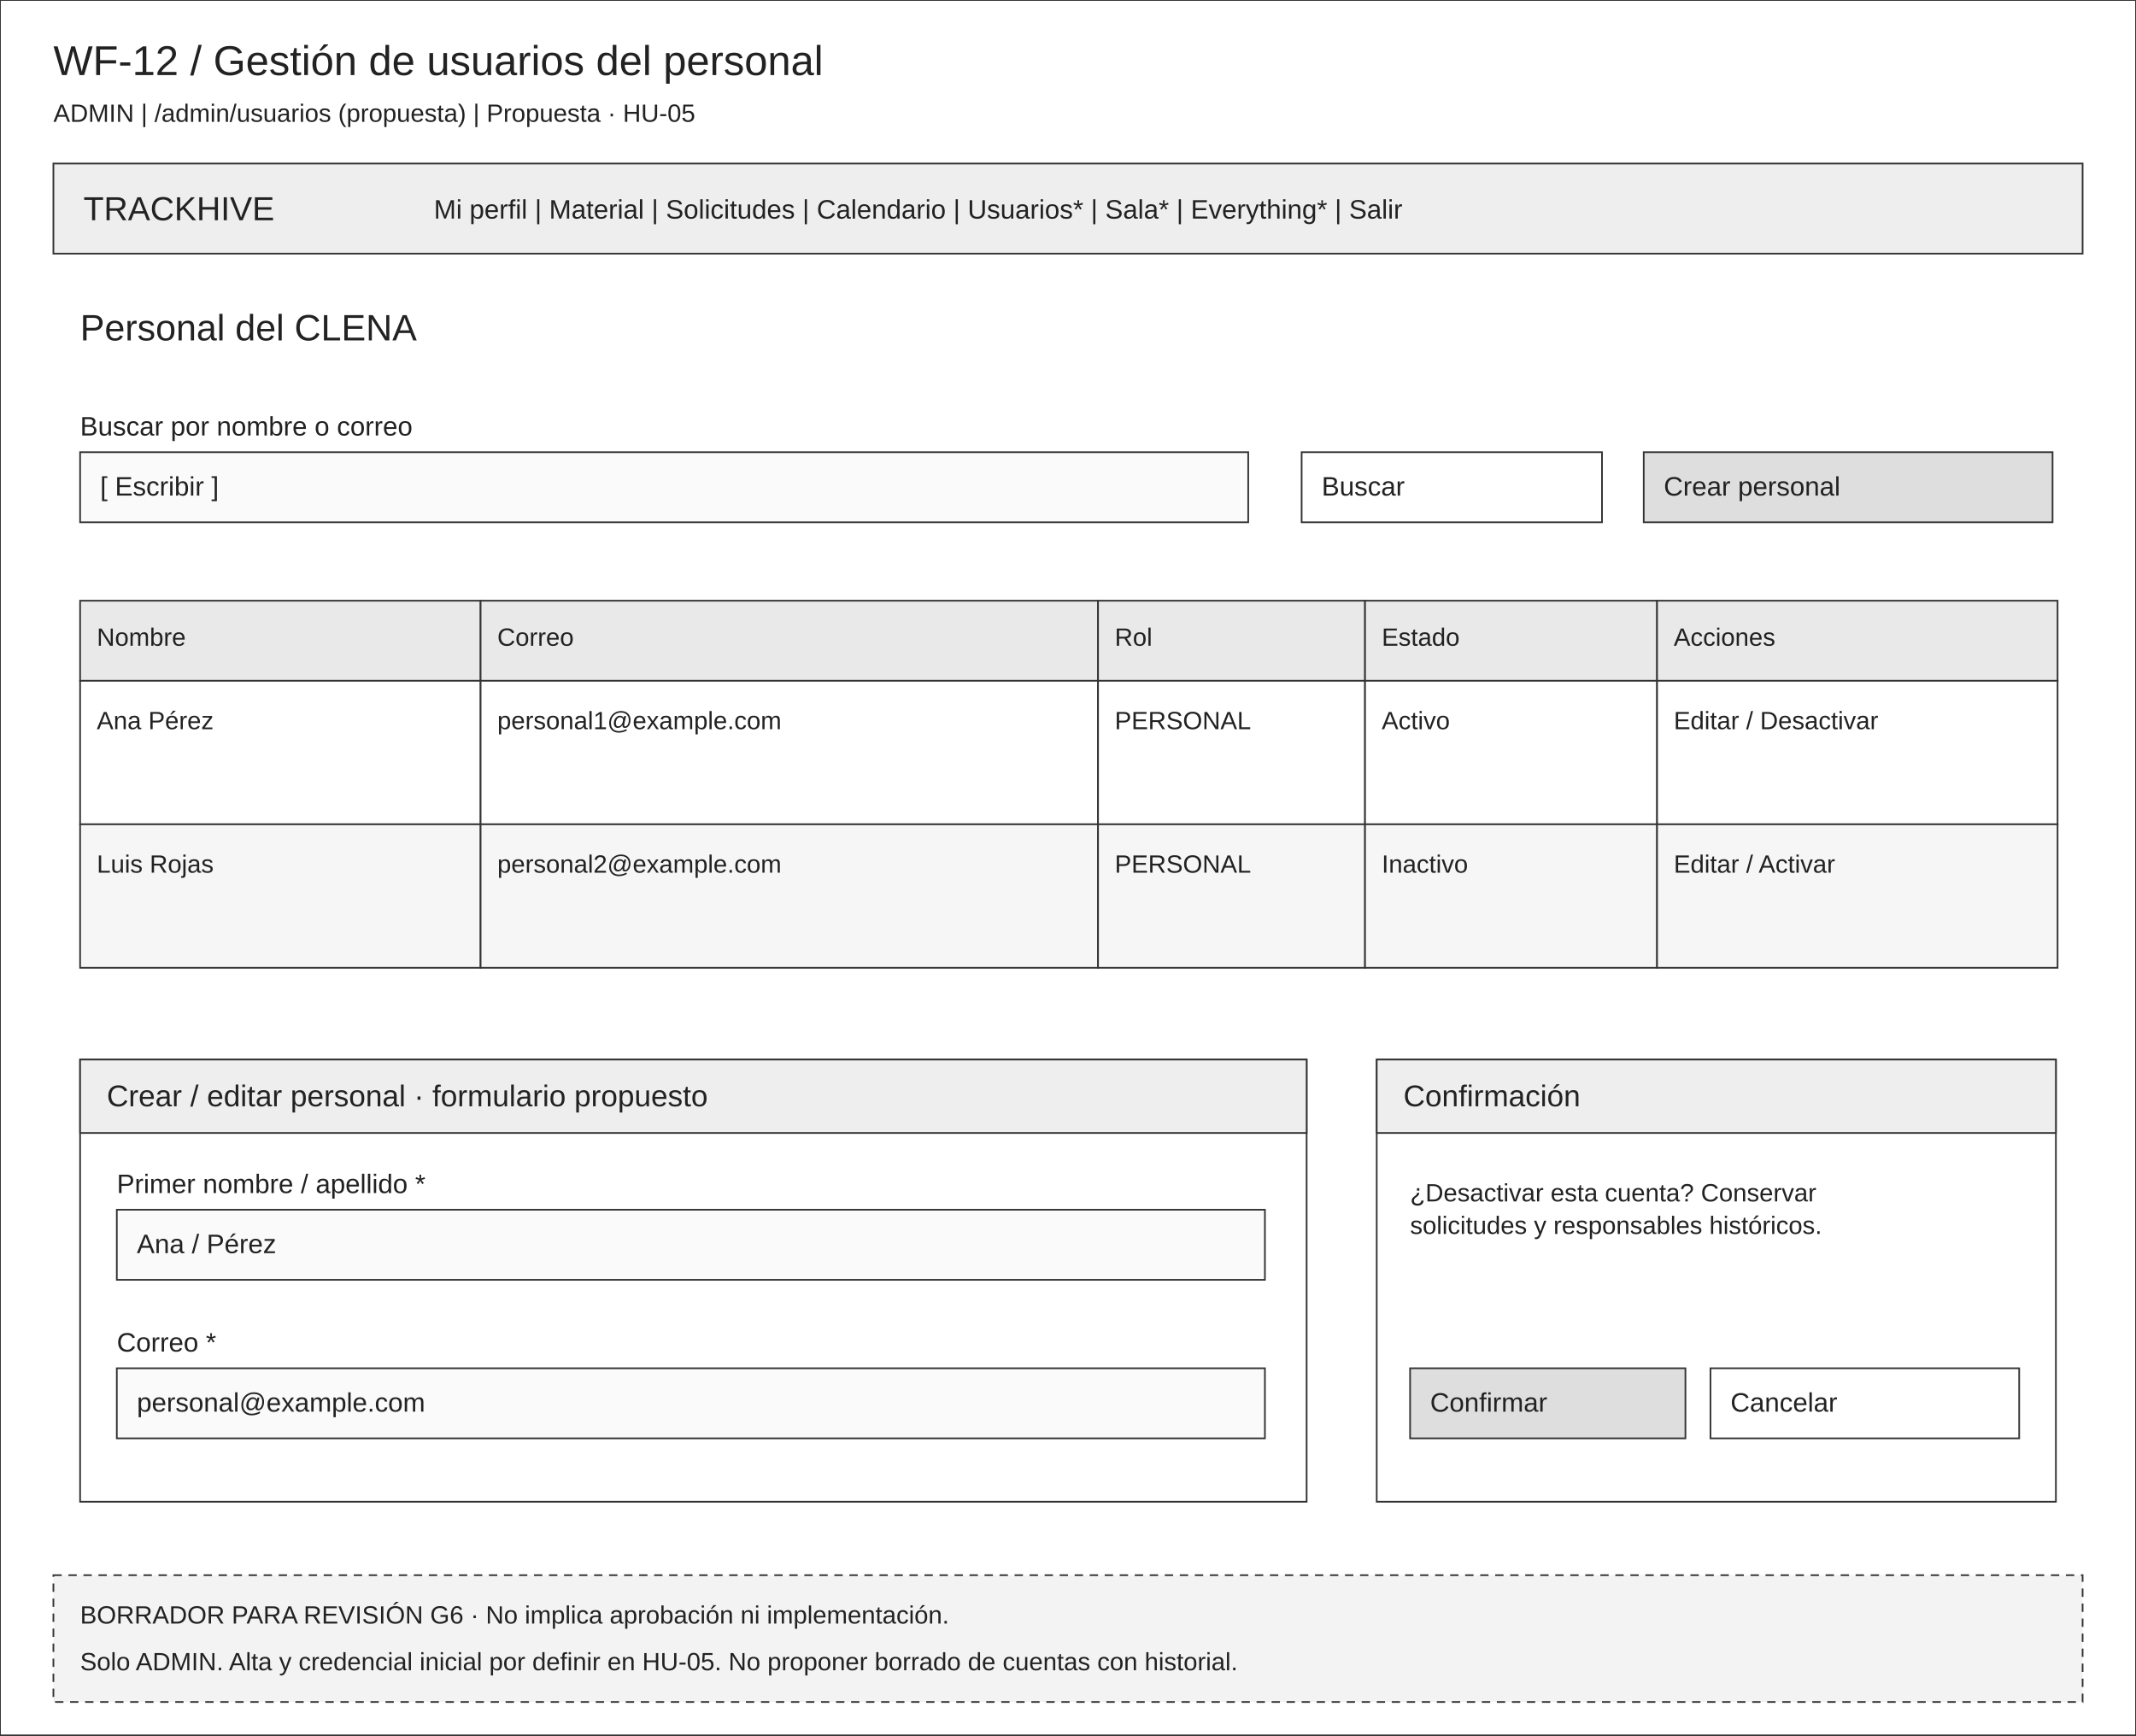
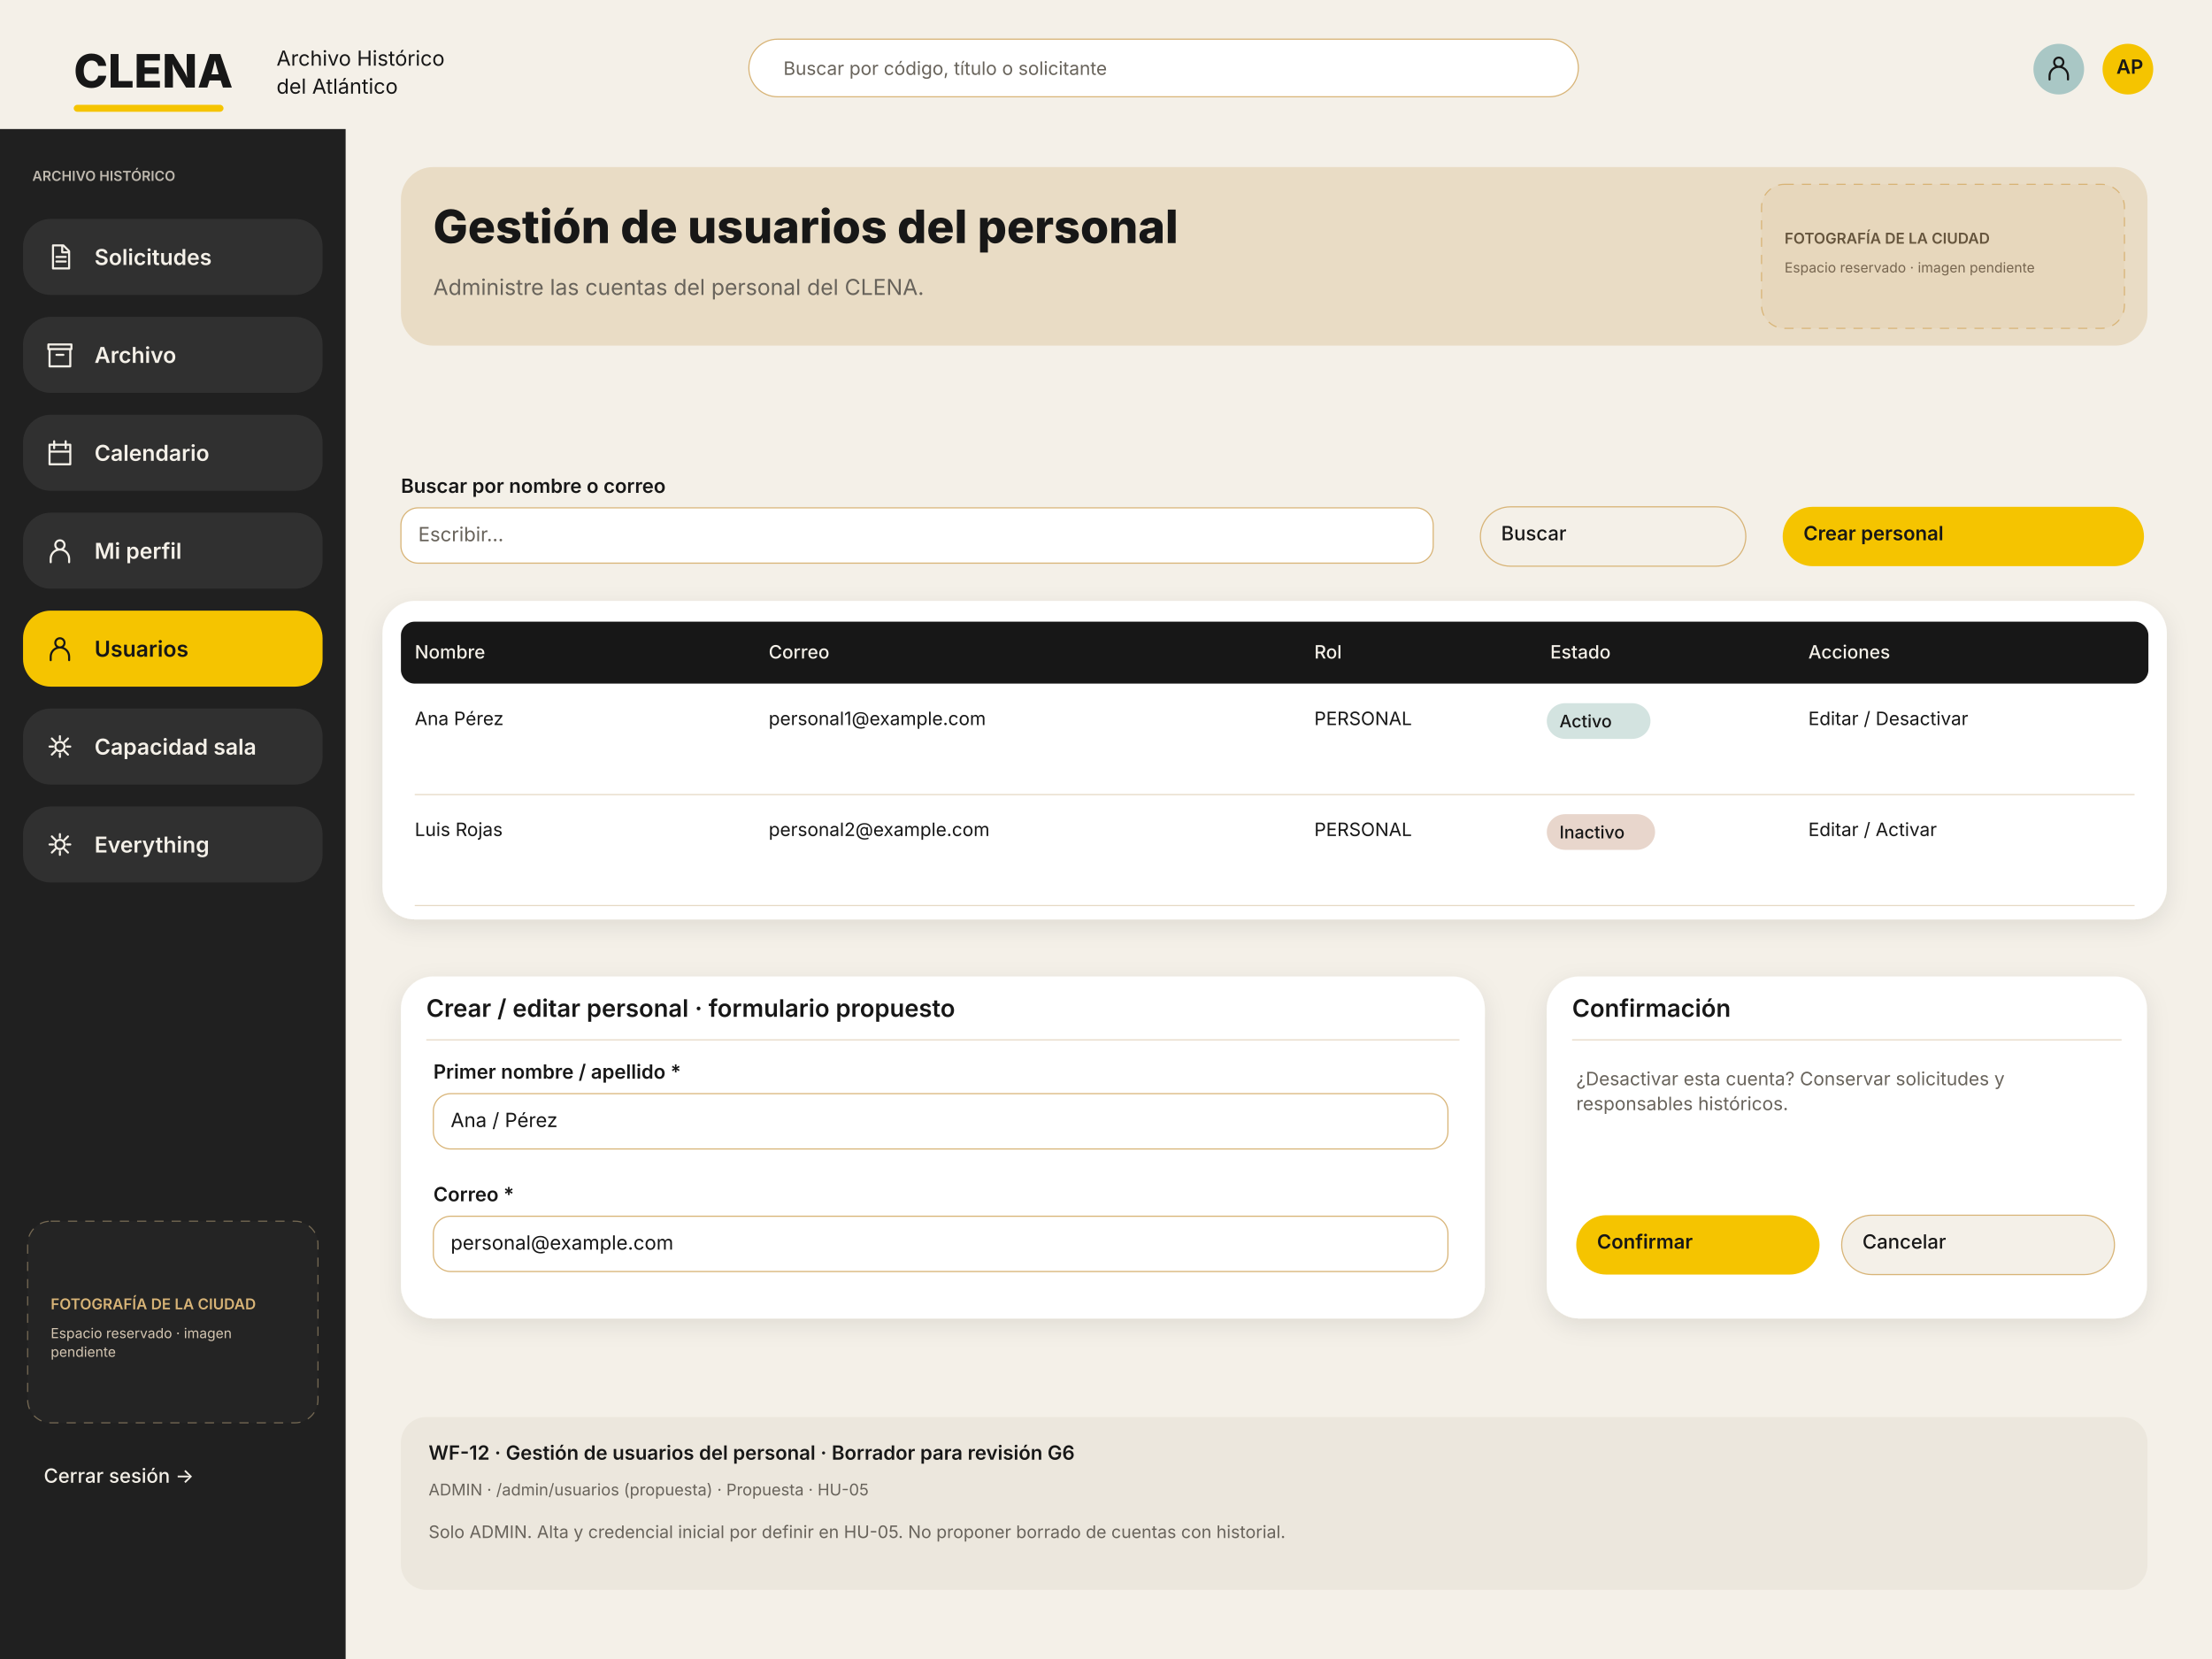
- <svg xmlns="http://www.w3.org/2000/svg" width="1280" height="1040" viewBox="0 0 1280 1040" role="img" aria-labelledby="title desc">
-   <rect x="0" y="0" width="1280" height="1040" fill="#ffffff" stroke="#333" />
-   <text x="32" y="20" font-family="Arial, sans-serif" font-size="25" fill="#222">
-     <tspan x="32" dy="0" y="45">WF-12  /  Gestión de usuarios del personal</tspan>
-   </text>
-   <text x="32" y="58" font-family="Arial, sans-serif" font-size="15" fill="#222">
-     <tspan x="32" dy="0" y="73">ADMIN  |  /admin/usuarios (propuesta)  |  Propuesta · HU-05</tspan>
-   </text>
-   <rect x="32" y="98" width="1216" height="54" fill="#eeeeee" stroke="#333" />
-   <text x="50" y="112" font-family="Arial, sans-serif" font-size="20" fill="#222">
-     <tspan x="50" dy="0" y="132">TRACKHIVE</tspan>
-   </text>
-   <text x="260" y="115" font-family="Arial, sans-serif" font-size="16" fill="#222">
-     <tspan x="260" dy="0" y="131">Mi perfil | Material | Solicitudes | Calendario | Usuarios* | Sala* | Everything* | Salir</tspan>
-   </text>
-   <text x="48" y="182" font-family="Arial, sans-serif" font-size="22" fill="#222">
-     <tspan x="48" dy="0" y="204">Personal del CLENA</tspan>
-   </text>
-   <text x="48" y="245" font-family="Arial, sans-serif" font-size="16" fill="#222">
-     <tspan x="48" dy="0" y="261">Buscar por nombre o correo</tspan>
-   </text>
-   <rect x="48" y="271" width="700" height="42" fill="#fafafa" stroke="#333" />
-   <text x="60" y="281" font-family="Arial, sans-serif" font-size="16" fill="#222">
-     <tspan x="60" dy="0" y="297">[ Escribir ]</tspan>
-   </text>
-   <rect x="780" y="271" width="180" height="42" fill="#ffffff" stroke="#333" />
-   <text x="792" y="281" font-family="Arial, sans-serif" font-size="16" fill="#222">
-     <tspan x="792" dy="0" y="297">Buscar</tspan>
-   </text>
-   <rect x="985" y="271" width="245" height="42" fill="#dedede" stroke="#333" />
-   <text x="997" y="281" font-family="Arial, sans-serif" font-size="16" fill="#222">
-     <tspan x="997" dy="0" y="297">Crear personal</tspan>
-   </text>
-   <rect x="48" y="360" width="240" height="48" fill="#e9e9e9" stroke="#333" />
-   <text x="58" y="372" font-family="Arial, sans-serif" font-size="15" fill="#222">
-     <tspan x="58" dy="0" y="387">Nombre</tspan>
-   </text>
-   <rect x="288" y="360" width="370" height="48" fill="#e9e9e9" stroke="#333" />
-   <text x="298" y="372" font-family="Arial, sans-serif" font-size="15" fill="#222">
-     <tspan x="298" dy="0" y="387">Correo</tspan>
-   </text>
-   <rect x="658" y="360" width="160" height="48" fill="#e9e9e9" stroke="#333" />
-   <text x="668" y="372" font-family="Arial, sans-serif" font-size="15" fill="#222">
-     <tspan x="668" dy="0" y="387">Rol</tspan>
-   </text>
-   <rect x="818" y="360" width="175" height="48" fill="#e9e9e9" stroke="#333" />
-   <text x="828" y="372" font-family="Arial, sans-serif" font-size="15" fill="#222">
-     <tspan x="828" dy="0" y="387">Estado</tspan>
-   </text>
-   <rect x="993" y="360" width="240" height="48" fill="#e9e9e9" stroke="#333" />
-   <text x="1003" y="372" font-family="Arial, sans-serif" font-size="15" fill="#222">
-     <tspan x="1003" dy="0" y="387">Acciones</tspan>
-   </text>
-   <rect x="48" y="408" width="240" height="86" fill="#ffffff" stroke="#333" />
-   <text x="58" y="422" font-family="Arial, sans-serif" font-size="15" fill="#222">
-     <tspan x="58" dy="0" y="437">Ana Pérez</tspan>
-   </text>
-   <rect x="288" y="408" width="370" height="86" fill="#ffffff" stroke="#333" />
-   <text x="298" y="422" font-family="Arial, sans-serif" font-size="15" fill="#222">
-     <tspan x="298" dy="0" y="437">personal1@example.com</tspan>
-   </text>
-   <rect x="658" y="408" width="160" height="86" fill="#ffffff" stroke="#333" />
-   <text x="668" y="422" font-family="Arial, sans-serif" font-size="15" fill="#222">
-     <tspan x="668" dy="0" y="437">PERSONAL</tspan>
-   </text>
-   <rect x="818" y="408" width="175" height="86" fill="#ffffff" stroke="#333" />
-   <text x="828" y="422" font-family="Arial, sans-serif" font-size="15" fill="#222">
-     <tspan x="828" dy="0" y="437">Activo</tspan>
-   </text>
-   <rect x="993" y="408" width="240" height="86" fill="#ffffff" stroke="#333" />
-   <text x="1003" y="422" font-family="Arial, sans-serif" font-size="15" fill="#222">
-     <tspan x="1003" dy="0" y="437">Editar / Desactivar</tspan>
-   </text>
-   <rect x="48" y="494" width="240" height="86" fill="#f6f6f6" stroke="#333" />
-   <text x="58" y="508" font-family="Arial, sans-serif" font-size="15" fill="#222">
-     <tspan x="58" dy="0" y="523">Luis Rojas</tspan>
-   </text>
-   <rect x="288" y="494" width="370" height="86" fill="#f6f6f6" stroke="#333" />
-   <text x="298" y="508" font-family="Arial, sans-serif" font-size="15" fill="#222">
-     <tspan x="298" dy="0" y="523">personal2@example.com</tspan>
-   </text>
-   <rect x="658" y="494" width="160" height="86" fill="#f6f6f6" stroke="#333" />
-   <text x="668" y="508" font-family="Arial, sans-serif" font-size="15" fill="#222">
-     <tspan x="668" dy="0" y="523">PERSONAL</tspan>
-   </text>
-   <rect x="818" y="494" width="175" height="86" fill="#f6f6f6" stroke="#333" />
-   <text x="828" y="508" font-family="Arial, sans-serif" font-size="15" fill="#222">
-     <tspan x="828" dy="0" y="523">Inactivo</tspan>
-   </text>
-   <rect x="993" y="494" width="240" height="86" fill="#f6f6f6" stroke="#333" />
-   <text x="1003" y="508" font-family="Arial, sans-serif" font-size="15" fill="#222">
-     <tspan x="1003" dy="0" y="523">Editar / Activar</tspan>
-   </text>
-   <rect x="48" y="635" width="735" height="265" fill="#ffffff" stroke="#333" />
-   <rect x="48" y="635" width="735" height="44" fill="#eeeeee" stroke="#333" />
-   <text x="64" y="645" font-family="Arial, sans-serif" font-size="18" fill="#222">
-     <tspan x="64" dy="0" y="663">Crear / editar personal · formulario propuesto</tspan>
-   </text>
-   <text x="70" y="699" font-family="Arial, sans-serif" font-size="16" fill="#222">
-     <tspan x="70" dy="0" y="715">Primer nombre / apellido *</tspan>
-   </text>
-   <rect x="70" y="725" width="688" height="42" fill="#fafafa" stroke="#333" />
-   <text x="82" y="735" font-family="Arial, sans-serif" font-size="16" fill="#222">
-     <tspan x="82" dy="0" y="751">Ana / Pérez</tspan>
-   </text>
-   <text x="70" y="794" font-family="Arial, sans-serif" font-size="16" fill="#222">
-     <tspan x="70" dy="0" y="810">Correo *</tspan>
-   </text>
-   <rect x="70" y="820" width="688" height="42" fill="#fafafa" stroke="#333" />
-   <text x="82" y="830" font-family="Arial, sans-serif" font-size="16" fill="#222">
-     <tspan x="82" dy="0" y="846">personal@example.com</tspan>
-   </text>
-   <rect x="825" y="635" width="407" height="265" fill="#ffffff" stroke="#333" />
-   <rect x="825" y="635" width="407" height="44" fill="#eeeeee" stroke="#333" />
-   <text x="841" y="645" font-family="Arial, sans-serif" font-size="18" fill="#222">
-     <tspan x="841" dy="0" y="663">Confirmación</tspan>
-   </text>
-   <text x="845" y="705" font-family="Arial, sans-serif" font-size="15" fill="#222">
-     <tspan x="845" dy="0" y="720">¿Desactivar esta cuenta? Conservar</tspan>
-     <tspan x="845" dy="19.5">solicitudes y responsables históricos.</tspan>
-   </text>
-   <rect x="845" y="820" width="165" height="42" fill="#dedede" stroke="#333" />
-   <text x="857" y="830" font-family="Arial, sans-serif" font-size="16" fill="#222">
-     <tspan x="857" dy="0" y="846">Confirmar</tspan>
-   </text>
-   <rect x="1025" y="820" width="185" height="42" fill="#ffffff" stroke="#333" />
-   <text x="1037" y="830" font-family="Arial, sans-serif" font-size="16" fill="#222">
-     <tspan x="1037" dy="0" y="846">Cancelar</tspan>
-   </text>
-   <rect x="32" y="944" width="1216" height="76" fill="#f3f3f3" stroke="#333" stroke-dasharray="5 4" />
-   <text x="48" y="958" font-family="Arial, sans-serif" font-size="15" fill="#222">
-     <tspan x="48" dy="0" y="973">BORRADOR PARA REVISIÓN G6 · No implica aprobación ni implementación.</tspan>
-   </text>
-   <text x="48" y="986" font-family="Arial, sans-serif" font-size="15" fill="#222">
-     <tspan x="48" dy="0" y="1001">Solo ADMIN. Alta y credencial inicial por definir en HU-05. No proponer borrado de cuentas con historial.</tspan>
+ <svg xmlns="http://www.w3.org/2000/svg" width="1920" height="1440" viewBox="0 0 1920 1440" role="img" aria-labelledby="title desc">
+   <defs>
+     <style>@font-face{font-family:Inter;font-style:normal;font-weight:100 900;src:url('assets/InterVariable.woff2') format('woff2')}text{font-kerning:normal}</style>
+     <filter id="card-shadow" x="-15%" y="-15%" width="140%" height="150%">
+       <feDropShadow dx="0" dy="6" stdDeviation="10" flood-color="#171717" flood-opacity="0.09" />
+     </filter>
+   </defs>
+   <rect x="0" y="0" width="1920" height="1440" rx="0" fill="#F4F0E8" stroke="none" />
+   <text x="64" y="36" fill="#171717" font-family="Inter,Arial,sans-serif" font-size="40" font-weight="800" data-max-width="160">
+     <tspan x="64" y="76">CLENA</tspan>
+   </text>
+   <rect x="64" y="91" width="130" height="6" rx="3" fill="#F5C400" stroke="none" />
+   <text x="240" y="39" fill="#171717" font-family="Inter,Arial,sans-serif" font-size="18" font-weight="400" data-max-width="240">
+     <tspan x="240" y="57">Archivo Histórico</tspan>
+     <tspan x="240" y="81.3">del Atlántico</tspan>
+   </text>
+   <rect x="650" y="34" width="720" height="50" rx="25" fill="#FFFFFF" stroke="#D8B477" />
+   <text x="680" y="49" fill="#68635B" font-family="Inter,Arial,sans-serif" font-size="16" font-weight="400" data-max-width="660">
+     <tspan x="680" y="65">Buscar por código, título o solicitante</tspan>
+   </text>
+   <rect x="1765" y="38" width="44" height="44" rx="22" fill="#A9C7C5" stroke="none" />
+   <g transform="translate(1775 47)" fill="none" stroke="#171717" stroke-width="1.8" stroke-linecap="round" stroke-linejoin="round">
+     <path d="M16 7a4 4 0 1 1-8 0a4 4 0 1 1 8 0 M4 22v-3a8 8 0 0 1 16 0v3" />
+   </g>
+   <rect x="1825" y="38" width="44" height="44" rx="22" fill="#F5C400" stroke="none" />
+   <text x="1837" y="47" fill="#171717" font-family="Inter,Arial,sans-serif" font-size="17" font-weight="600" data-max-width="30">
+     <tspan x="1837" y="64">AP</tspan>
+   </text>
+   <rect x="0" y="112" width="300" height="1328" rx="0" fill="#202020" stroke="none" />
+   <text x="28" y="145" fill="#BEB8AE" font-family="Inter,Arial,sans-serif" font-size="12" font-weight="600" data-max-width="245">
+     <tspan x="28" y="157">ARCHIVO HISTÓRICO</tspan>
+   </text>
+   <rect x="20" y="190" width="260" height="66" rx="24" fill="#303030" stroke="none" />
+   <g transform="translate(40 211)" fill="none" stroke="#F4F0E8" stroke-width="1.8" stroke-linecap="round" stroke-linejoin="round">
+     <path d="M6 2h9l5 5v15H6z M14 2v6h6 M9 12h8 M9 16h8" />
+   </g>
+   <text x="82" y="211" fill="#F4F0E8" font-family="Inter,Arial,sans-serif" font-size="19" font-weight="600" data-max-width="180">
+     <tspan x="82" y="230">Solicitudes</tspan>
+   </text>
+   <rect x="20" y="275" width="260" height="66" rx="24" fill="#303030" stroke="none" />
+   <g transform="translate(40 296)" fill="none" stroke="#F4F0E8" stroke-width="1.8" stroke-linecap="round" stroke-linejoin="round">
+     <path d="M3 7h18v15H3z M2 3h20v4H2z M9 12h6" />
+   </g>
+   <text x="82" y="296" fill="#F4F0E8" font-family="Inter,Arial,sans-serif" font-size="19" font-weight="600" data-max-width="180">
+     <tspan x="82" y="315">Archivo</tspan>
+   </text>
+   <rect x="20" y="360" width="260" height="66" rx="24" fill="#303030" stroke="none" />
+   <g transform="translate(40 381)" fill="none" stroke="#F4F0E8" stroke-width="1.8" stroke-linecap="round" stroke-linejoin="round">
+     <path d="M3 5h18v17H3z M7 2v6 M17 2v6 M3 11h18" />
+   </g>
+   <text x="82" y="381" fill="#F4F0E8" font-family="Inter,Arial,sans-serif" font-size="19" font-weight="600" data-max-width="180">
+     <tspan x="82" y="400">Calendario</tspan>
+   </text>
+   <rect x="20" y="445" width="260" height="66" rx="24" fill="#303030" stroke="none" />
+   <g transform="translate(40 466)" fill="none" stroke="#F4F0E8" stroke-width="1.8" stroke-linecap="round" stroke-linejoin="round">
+     <path d="M16 7a4 4 0 1 1-8 0a4 4 0 1 1 8 0 M4 22v-3a8 8 0 0 1 16 0v3" />
+   </g>
+   <text x="82" y="466" fill="#F4F0E8" font-family="Inter,Arial,sans-serif" font-size="19" font-weight="600" data-max-width="180">
+     <tspan x="82" y="485">Mi perfil</tspan>
+   </text>
+   <rect x="20" y="530" width="260" height="66" rx="24" fill="#F5C400" stroke="none" />
+   <g transform="translate(40 551)" fill="none" stroke="#171717" stroke-width="1.8" stroke-linecap="round" stroke-linejoin="round">
+     <path d="M16 7a4 4 0 1 1-8 0a4 4 0 1 1 8 0 M4 22v-3a8 8 0 0 1 16 0v3" />
+   </g>
+   <text x="82" y="551" fill="#171717" font-family="Inter,Arial,sans-serif" font-size="19" font-weight="600" data-max-width="180">
+     <tspan x="82" y="570">Usuarios</tspan>
+   </text>
+   <rect x="20" y="615" width="260" height="66" rx="24" fill="#303030" stroke="none" />
+   <g transform="translate(40 636)" fill="none" stroke="#F4F0E8" stroke-width="1.8" stroke-linecap="round" stroke-linejoin="round">
+     <path d="M12 3v3 M12 18v3 M3 12h3 M18 12h3 M5 5l3 3 M16 16l3 3 M5 19l3-3 M16 8l3-3 M16 12a4 4 0 1 1-8 0a4 4 0 1 1 8 0" />
+   </g>
+   <text x="82" y="636" fill="#F4F0E8" font-family="Inter,Arial,sans-serif" font-size="19" font-weight="600" data-max-width="180">
+     <tspan x="82" y="655">Capacidad sala</tspan>
+   </text>
+   <rect x="20" y="700" width="260" height="66" rx="24" fill="#303030" stroke="none" />
+   <g transform="translate(40 721)" fill="none" stroke="#F4F0E8" stroke-width="1.8" stroke-linecap="round" stroke-linejoin="round">
+     <path d="M12 3v3 M12 18v3 M3 12h3 M18 12h3 M5 5l3 3 M16 16l3 3 M5 19l3-3 M16 8l3-3 M16 12a4 4 0 1 1-8 0a4 4 0 1 1 8 0" />
+   </g>
+   <text x="82" y="721" fill="#F4F0E8" font-family="Inter,Arial,sans-serif" font-size="19" font-weight="600" data-max-width="180">
+     <tspan x="82" y="740">Everything</tspan>
+   </text>
+   <rect x="24" y="1060" width="252" height="175" rx="20" fill="#242424" stroke="#756953" stroke-dasharray="8 7" />
+   <text x="44" y="1123.5" fill="#D8B477" font-family="Inter,Arial,sans-serif" font-size="13" font-weight="600" data-max-width="212">
+     <tspan x="44" y="1136.5">FOTOGRAFÍA DE LA CIUDAD</tspan>
+   </text>
+   <text x="44" y="1149.5" fill="#D4C6B2" font-family="Inter,Arial,sans-serif" font-size="12" font-weight="400" data-max-width="212">
+     <tspan x="44" y="1161.5">Espacio reservado · imagen</tspan>
+     <tspan x="44" y="1177.7">pendiente</tspan>
+   </text>
+   <text x="38" y="1270" fill="#F4F0E8" font-family="Inter,Arial,sans-serif" font-size="17" font-weight="500" data-max-width="230">
+     <tspan x="38" y="1287">Cerrar sesión →</tspan>
+   </text>
+   <rect x="348" y="145" width="1516" height="155" rx="28" fill="#E9DCC5" stroke="none" />
+   <text x="376" y="171" fill="#171717" font-family="Inter,Arial,sans-serif" font-size="40" font-weight="800" data-max-width="1096">
+     <tspan x="376" y="211">Gestión de usuarios del personal</tspan>
+   </text>
+   <text x="376" y="237" fill="#68635B" font-family="Inter,Arial,sans-serif" font-size="19" font-weight="400" data-max-width="1096">
+     <tspan x="376" y="256">Administre las cuentas del personal del CLENA.</tspan>
+   </text>
+   <rect x="1529" y="160" width="315" height="125" rx="20" fill="#E7D7BC" stroke="#D8B477" stroke-dasharray="8 7" />
+   <text x="1549" y="198.5" fill="#65543C" font-family="Inter,Arial,sans-serif" font-size="13" font-weight="600" data-max-width="275">
+     <tspan x="1549" y="211.5">FOTOGRAFÍA DE LA CIUDAD</tspan>
+   </text>
+   <text x="1549" y="224.5" fill="#776650" font-family="Inter,Arial,sans-serif" font-size="12" font-weight="400" data-max-width="275">
+     <tspan x="1549" y="236.5">Espacio reservado · imagen pendiente</tspan>
+   </text>
+   <text x="348" y="410.8" fill="#171717" font-family="Inter,Arial,sans-serif" font-size="17" font-weight="600" data-max-width="896">
+     <tspan x="348" y="427.8">Buscar por nombre o correo</tspan>
+   </text>
+   <rect x="348" y="440.8" width="896" height="48" rx="15" fill="#FFFFFF" stroke="#D8B477" />
+   <text x="363" y="452.8" fill="#68635B" font-family="Inter,Arial,sans-serif" font-size="17" font-weight="400" data-max-width="841">
+     <tspan x="363" y="469.8">Escribir…</tspan>
+   </text>
+   <rect x="1284.96" y="439.92" width="230.4" height="51.52" rx="26" fill="#F4F0E8" stroke="#D8B477" />
+   <text x="1302.96" y="451.92" fill="#171717" font-family="Inter,Arial,sans-serif" font-size="17" font-weight="500" data-max-width="194.4">
+     <tspan x="1302.96" y="468.92">Buscar</tspan>
+   </text>
+   <rect x="1547.36" y="439.92" width="313.6" height="51.52" rx="26" fill="#F5C400" stroke="none" />
+   <text x="1565.36" y="451.92" fill="#171717" font-family="Inter,Arial,sans-serif" font-size="17" font-weight="600" data-max-width="277.6">
+     <tspan x="1565.36" y="468.92">Crear personal</tspan>
+   </text>
+   <rect x="332" y="521.6" width="1548.8" height="276.4" rx="28" fill="#FFFFFF" stroke="none" filter="url(#card-shadow)" />
+   <rect x="348" y="539.6" width="1516.8" height="53.76" rx="12" fill="#171717" stroke="none" />
+   <text x="360" y="555.6" fill="#F4F0E8" font-family="Inter,Arial,sans-serif" font-size="16" font-weight="500" data-max-width="283.2">
+     <tspan x="360" y="571.6">Nombre</tspan>
+   </text>
+   <text x="667.2" y="555.6" fill="#F4F0E8" font-family="Inter,Arial,sans-serif" font-size="16" font-weight="500" data-max-width="449.6">
+     <tspan x="667.2" y="571.6">Correo</tspan>
+   </text>
+   <text x="1140.8" y="555.6" fill="#F4F0E8" font-family="Inter,Arial,sans-serif" font-size="16" font-weight="500" data-max-width="180.8">
+     <tspan x="1140.8" y="571.6">Rol</tspan>
+   </text>
+   <text x="1345.6" y="555.6" fill="#F4F0E8" font-family="Inter,Arial,sans-serif" font-size="16" font-weight="500" data-max-width="200">
+     <tspan x="1345.6" y="571.6">Estado</tspan>
+   </text>
+   <text x="1569.6" y="555.6" fill="#F4F0E8" font-family="Inter,Arial,sans-serif" font-size="16" font-weight="500" data-max-width="283.2">
+     <tspan x="1569.6" y="571.6">Acciones</tspan>
+   </text>
+   <text x="360" y="613.36" fill="#171717" font-family="Inter,Arial,sans-serif" font-size="16" font-weight="400" data-max-width="283.2">
+     <tspan x="360" y="629.36">Ana Pérez</tspan>
+   </text>
+   <text x="667.2" y="613.36" fill="#171717" font-family="Inter,Arial,sans-serif" font-size="16" font-weight="400" data-max-width="449.6">
+     <tspan x="667.2" y="629.36">personal1@example.com</tspan>
+   </text>
+   <text x="1140.8" y="613.36" fill="#171717" font-family="Inter,Arial,sans-serif" font-size="16" font-weight="400" data-max-width="180.8">
+     <tspan x="1140.8" y="629.36">PERSONAL</tspan>
+   </text>
+   <rect x="1342.6" y="610.36" width="90" height="31" rx="16" fill="#D3E3E0" stroke="none" />
+   <text x="1353.6" y="616.36" fill="#171717" font-family="Inter,Arial,sans-serif" font-size="15" font-weight="500" data-max-width="70">
+     <tspan x="1353.6" y="631.36">Activo</tspan>
+   </text>
+   <text x="1569.6" y="613.36" fill="#171717" font-family="Inter,Arial,sans-serif" font-size="16" font-weight="400" data-max-width="283.2">
+     <tspan x="1569.6" y="629.36">Editar / Desactivar</tspan>
+   </text>
+   <path d="M360 689.68h1492.8" stroke="#E6D9C5" />
+   <text x="360" y="709.68" fill="#171717" font-family="Inter,Arial,sans-serif" font-size="16" font-weight="400" data-max-width="283.2">
+     <tspan x="360" y="725.68">Luis Rojas</tspan>
+   </text>
+   <text x="667.2" y="709.68" fill="#171717" font-family="Inter,Arial,sans-serif" font-size="16" font-weight="400" data-max-width="449.6">
+     <tspan x="667.2" y="725.68">personal2@example.com</tspan>
+   </text>
+   <text x="1140.8" y="709.68" fill="#171717" font-family="Inter,Arial,sans-serif" font-size="16" font-weight="400" data-max-width="180.8">
+     <tspan x="1140.8" y="725.68">PERSONAL</tspan>
+   </text>
+   <rect x="1342.6" y="706.68" width="94" height="31" rx="16" fill="#E8D6CC" stroke="none" />
+   <text x="1353.6" y="712.68" fill="#171717" font-family="Inter,Arial,sans-serif" font-size="15" font-weight="500" data-max-width="74">
+     <tspan x="1353.6" y="727.68">Inactivo</tspan>
+   </text>
+   <text x="1569.6" y="709.68" fill="#171717" font-family="Inter,Arial,sans-serif" font-size="16" font-weight="400" data-max-width="283.2">
+     <tspan x="1569.6" y="725.68">Editar / Activar</tspan>
+   </text>
+   <path d="M360 786h1492.8" stroke="#E6D9C5" />
+   <rect x="348" y="847.6" width="940.8" height="296.8" rx="28" fill="#FFFFFF" stroke="none" filter="url(#card-shadow)" />
+   <text x="370" y="861.6" fill="#171717" font-family="Inter,Arial,sans-serif" font-size="21" font-weight="600" data-max-width="896.8000000000001">
+     <tspan x="370" y="882.6">Crear / editar personal · formulario propuesto</tspan>
+   </text>
+   <path d="M370 902.6h896.8" stroke="#E6D9C5" />
+   <text x="376.16" y="919.28" fill="#171717" font-family="Inter,Arial,sans-serif" font-size="17" font-weight="600" data-max-width="880.64">
+     <tspan x="376.16" y="936.28">Primer nombre / apellido *</tspan>
+   </text>
+   <rect x="376.16" y="949.28" width="880.64" height="48" rx="15" fill="#FFFFFF" stroke="#D8B477" />
+   <text x="391.16" y="961.28" fill="#171717" font-family="Inter,Arial,sans-serif" font-size="17" font-weight="400" data-max-width="825.64">
+     <tspan x="391.16" y="978.28">Ana / Pérez</tspan>
+   </text>
+   <text x="376.16" y="1025.68" fill="#171717" font-family="Inter,Arial,sans-serif" font-size="17" font-weight="600" data-max-width="880.64">
+     <tspan x="376.16" y="1042.68">Correo *</tspan>
+   </text>
+   <rect x="376.16" y="1055.68" width="880.64" height="48" rx="15" fill="#FFFFFF" stroke="#D8B477" />
+   <text x="391.16" y="1067.68" fill="#171717" font-family="Inter,Arial,sans-serif" font-size="17" font-weight="400" data-max-width="825.64">
+     <tspan x="391.16" y="1084.68">personal@example.com</tspan>
+   </text>
+   <rect x="1342.56" y="847.6" width="520.96" height="296.8" rx="28" fill="#FFFFFF" stroke="none" filter="url(#card-shadow)" />
+   <text x="1364.56" y="861.6" fill="#171717" font-family="Inter,Arial,sans-serif" font-size="21" font-weight="600" data-max-width="476.96000000000004">
+     <tspan x="1364.56" y="882.6">Confirmación</tspan>
+   </text>
+   <path d="M1364.56 902.6h476.96" stroke="#E6D9C5" />
+   <text x="1368.16" y="926" fill="#68635B" font-family="Inter,Arial,sans-serif" font-size="16" font-weight="400" data-max-width="467.2">
+     <tspan x="1368.16" y="942">¿Desactivar esta cuenta? Conservar solicitudes y</tspan>
+     <tspan x="1368.16" y="963.6">responsables históricos.</tspan>
+   </text>
+   <rect x="1368.16" y="1054.8" width="211.2" height="51.52" rx="26" fill="#F5C400" stroke="none" />
+   <text x="1386.16" y="1066.8" fill="#171717" font-family="Inter,Arial,sans-serif" font-size="17" font-weight="600" data-max-width="175.20000000000002">
+     <tspan x="1386.16" y="1083.8">Confirmar</tspan>
+   </text>
+   <rect x="1598.56" y="1054.8" width="236.8" height="51.52" rx="26" fill="#F4F0E8" stroke="#D8B477" />
+   <text x="1616.56" y="1066.8" fill="#171717" font-family="Inter,Arial,sans-serif" font-size="17" font-weight="500" data-max-width="200.8">
+     <tspan x="1616.56" y="1083.8">Cancelar</tspan>
+   </text>
+   <rect x="348" y="1230" width="1516" height="150" rx="22" fill="#ECE7DD" stroke="none" />
+   <text x="372" y="1250" fill="#171717" font-family="Inter,Arial,sans-serif" font-size="17" font-weight="600" data-max-width="1462">
+     <tspan x="372" y="1267">WF-12 · Gestión de usuarios del personal · Borrador para revisión G6</tspan>
+   </text>
+   <text x="372" y="1284" fill="#68635B" font-family="Inter,Arial,sans-serif" font-size="14" font-weight="400" data-max-width="1462">
+     <tspan x="372" y="1298">ADMIN · /admin/usuarios (propuesta) · Propuesta · HU-05</tspan>
+   </text>
+   <text x="372" y="1320" fill="#68635B" font-family="Inter,Arial,sans-serif" font-size="15" font-weight="400" data-max-width="1462">
+     <tspan x="372" y="1335">Solo ADMIN. Alta y credencial inicial por definir en HU-05. No proponer borrado de cuentas con historial.</tspan>
  </text>
</svg>
